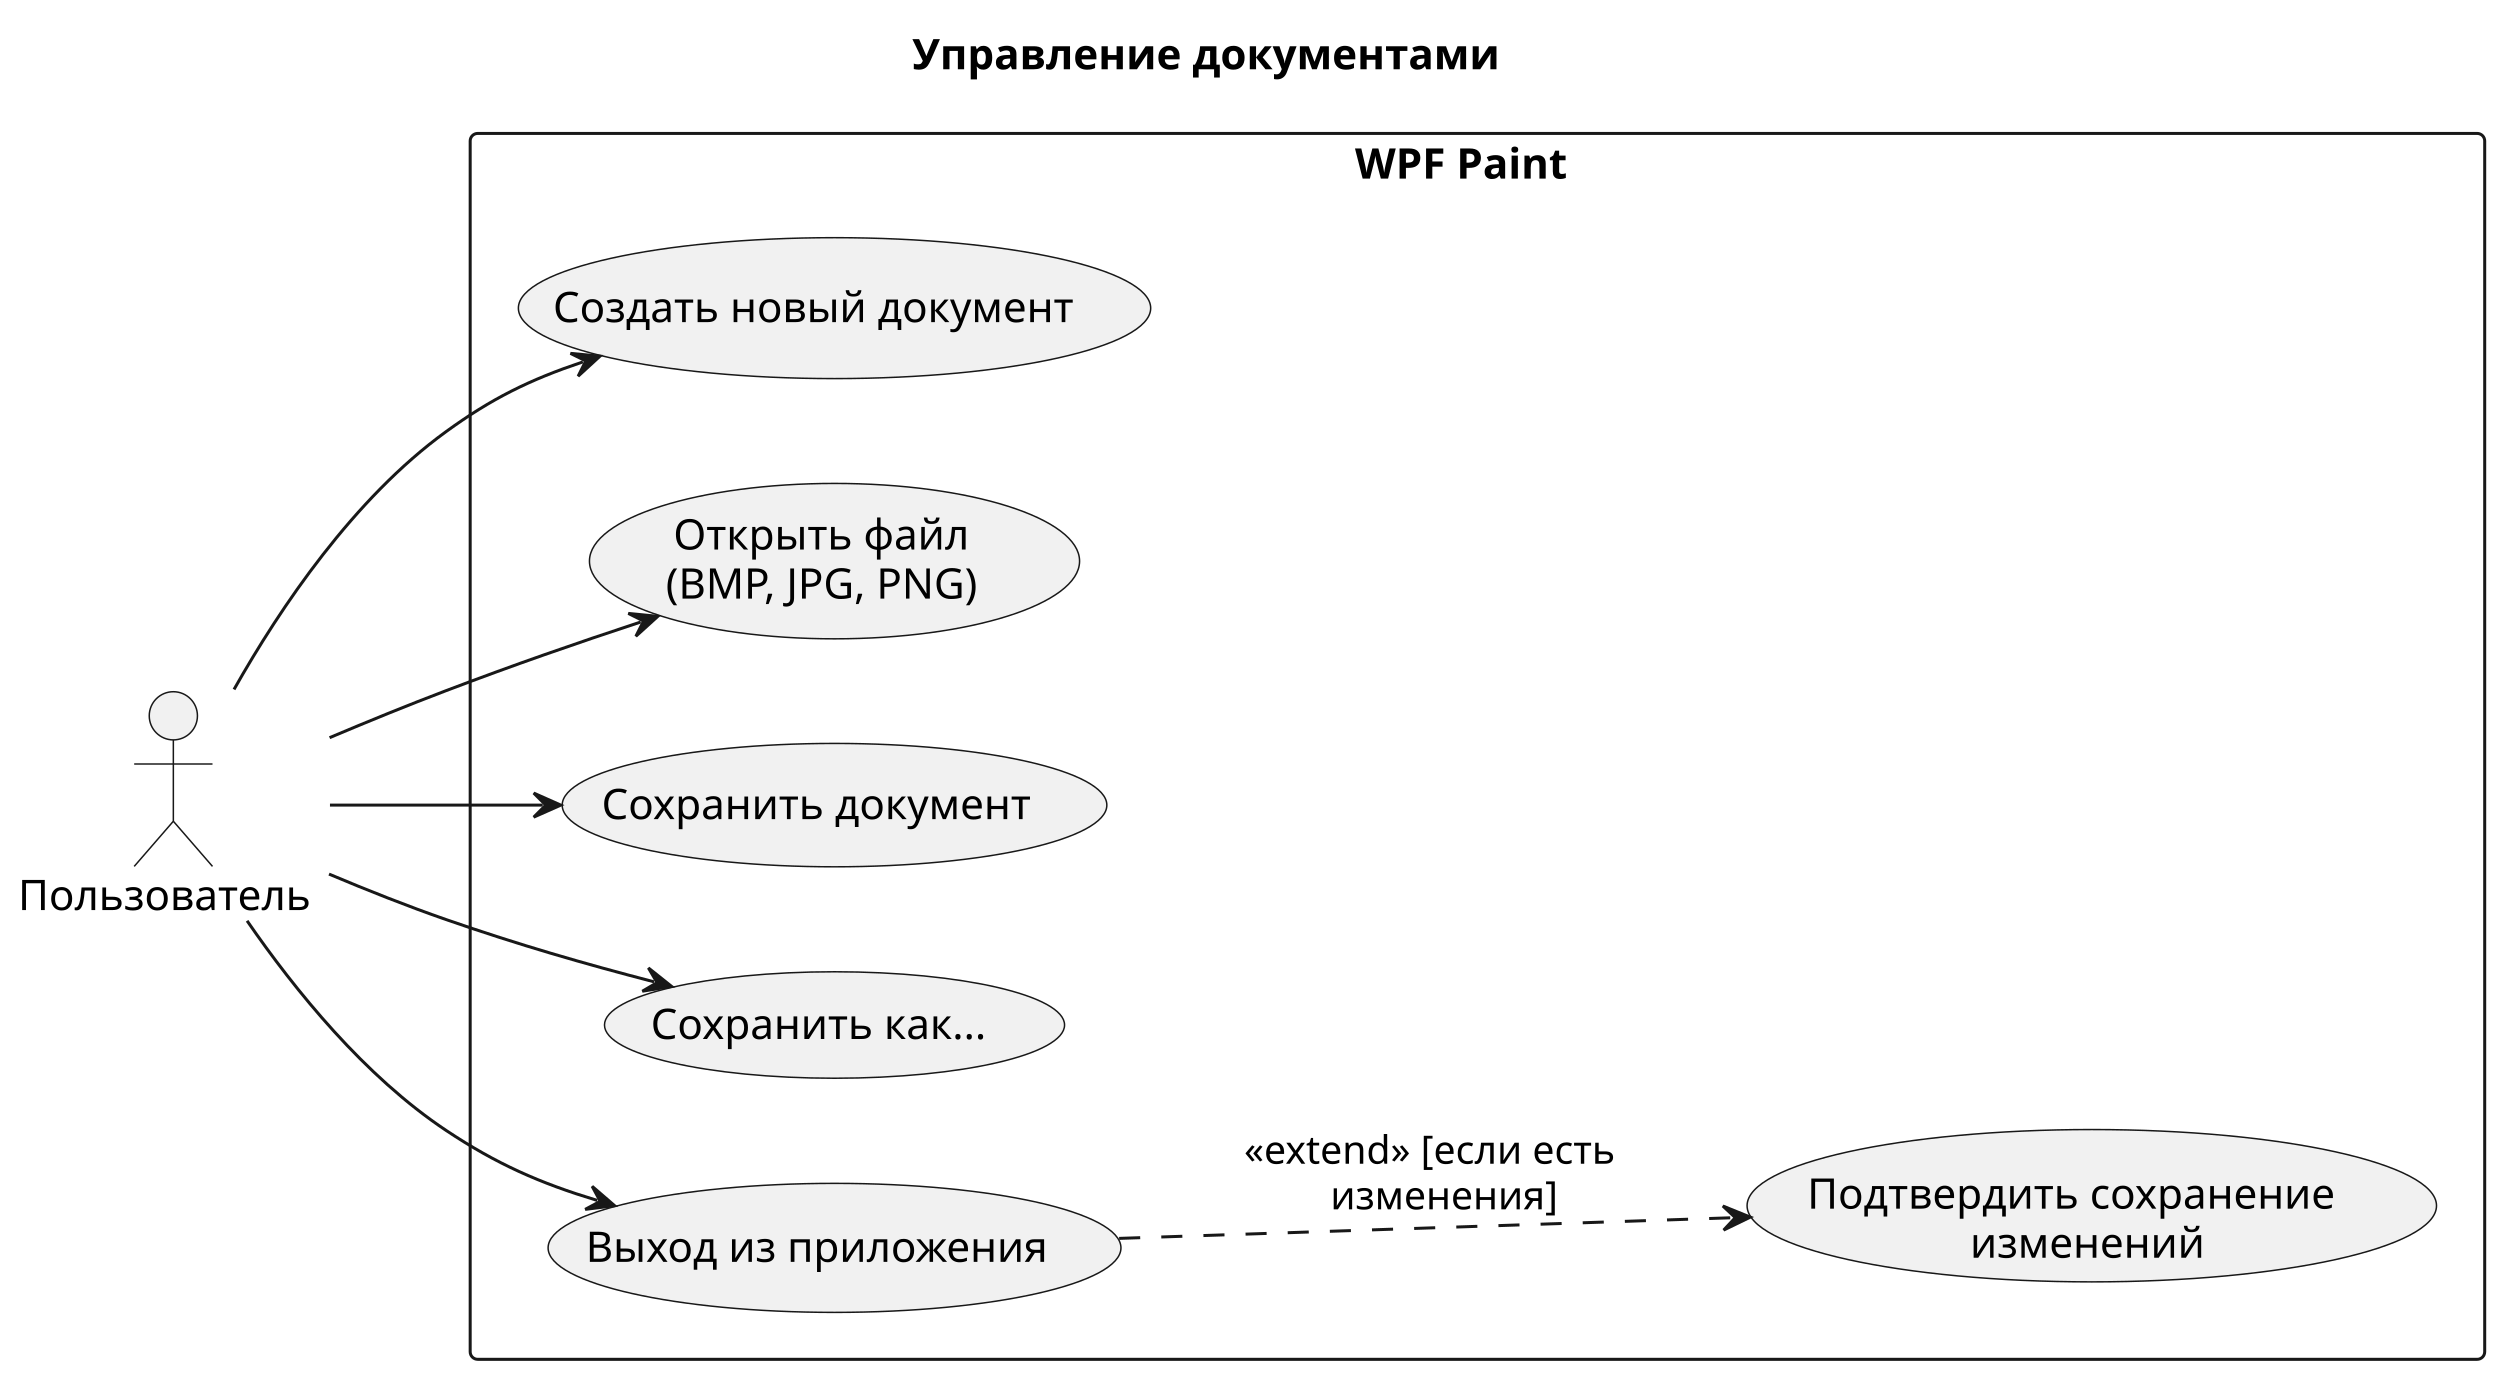
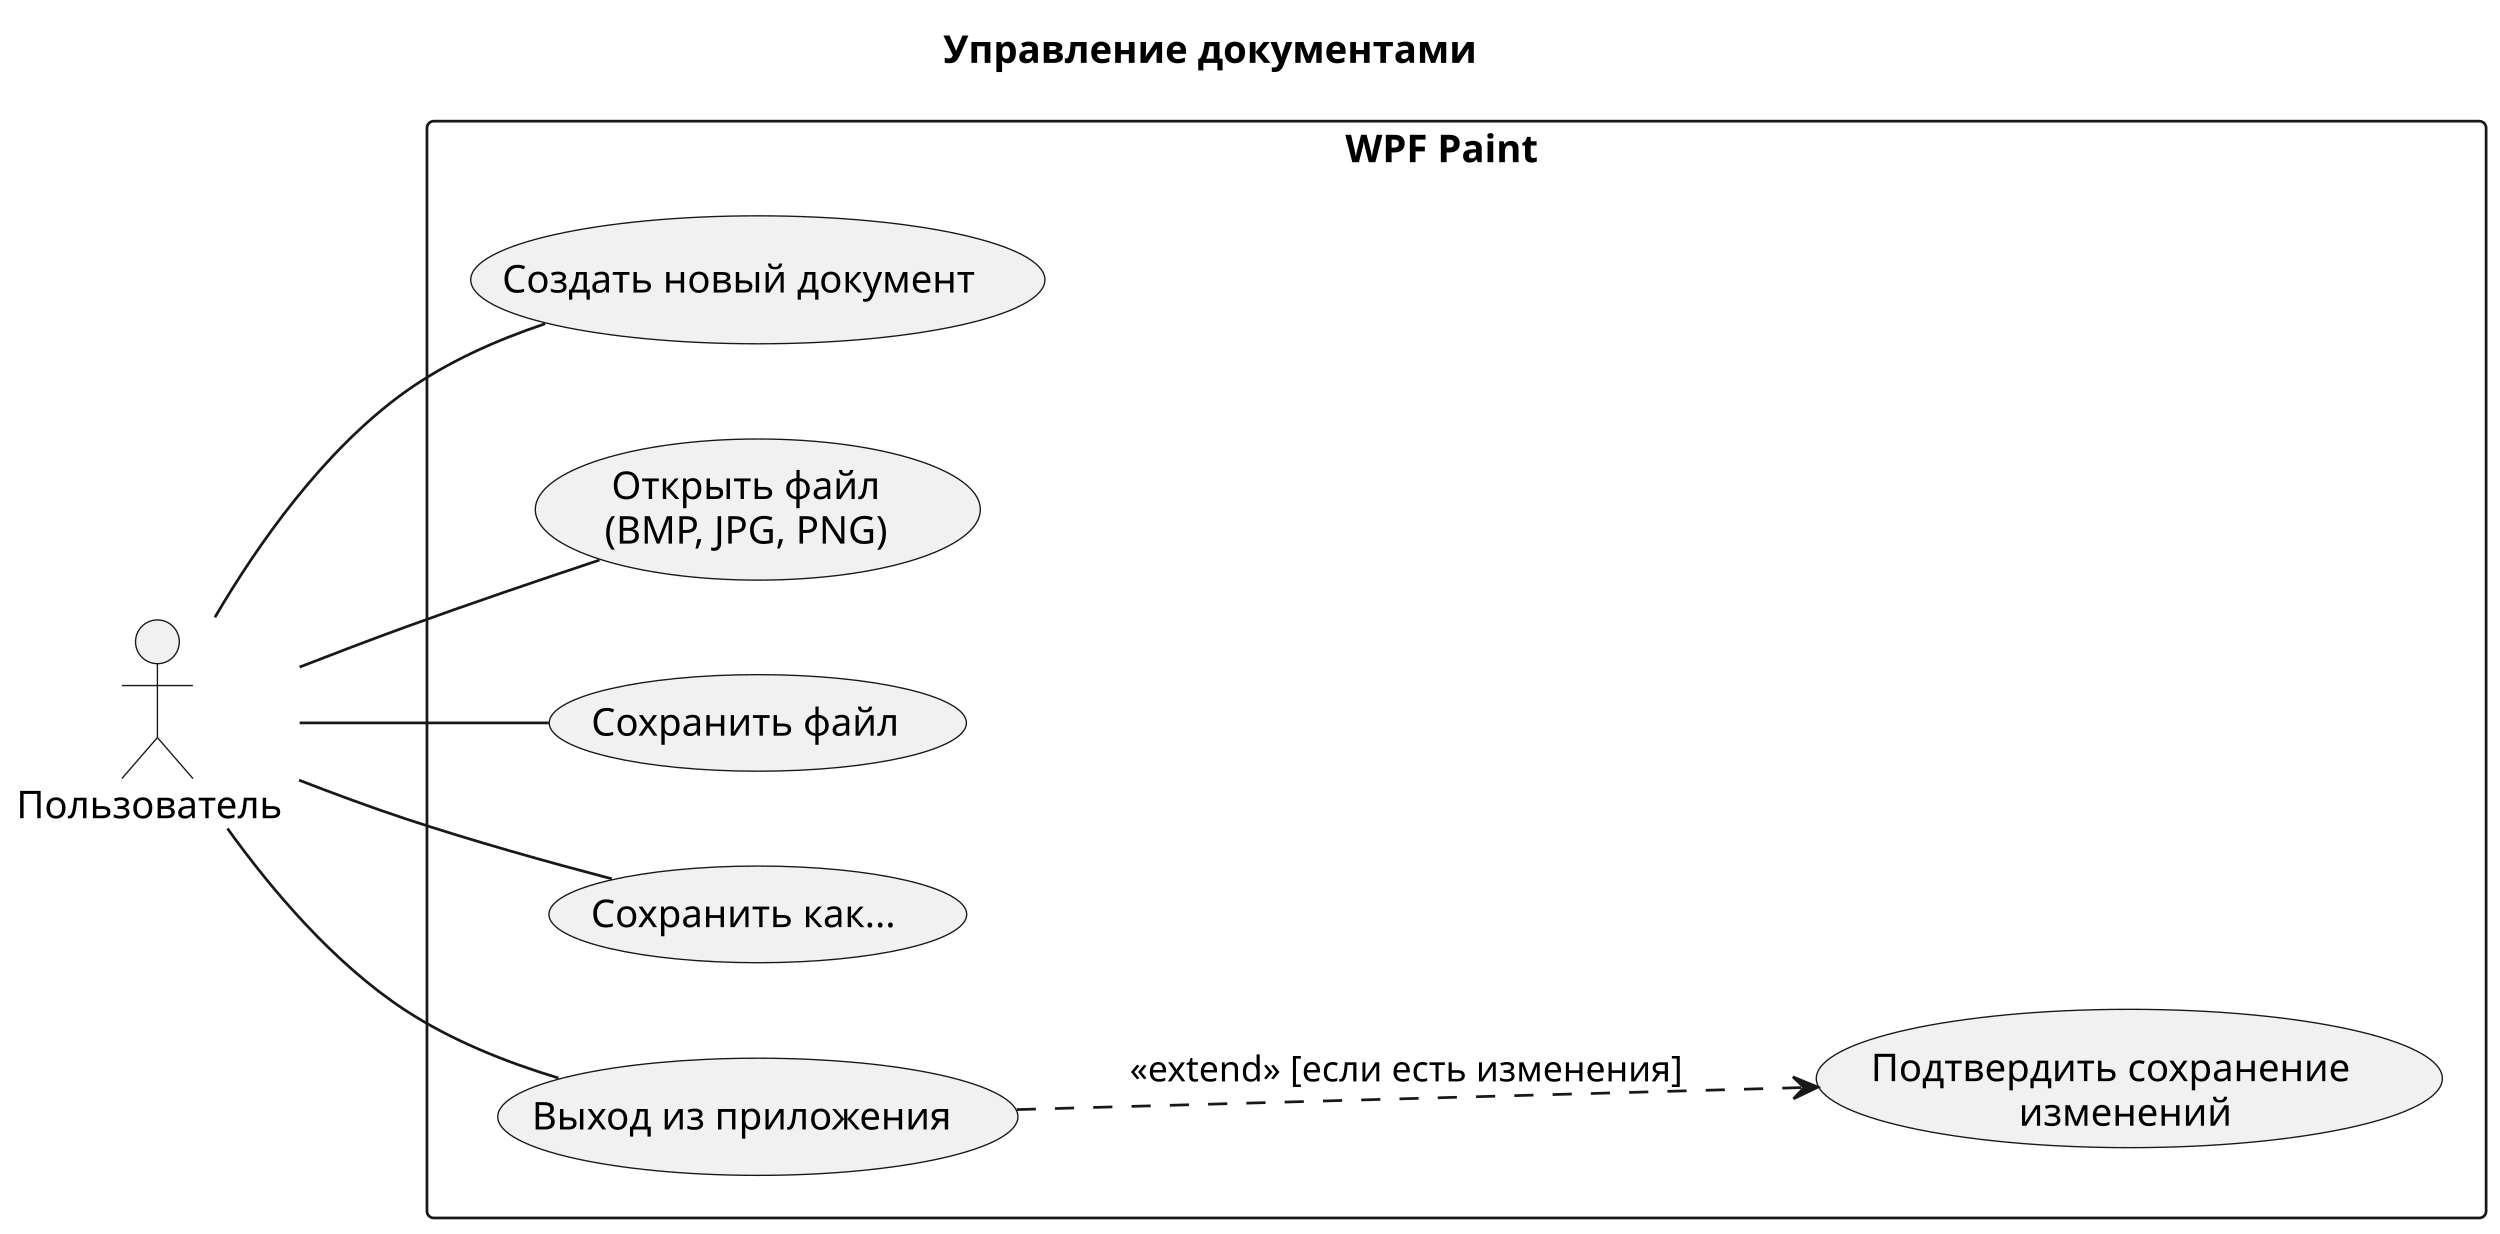
- <svg xmlns="http://www.w3.org/2000/svg" contentStyleType="text/css" data-diagram-type="DESCRIPTION" height="457px" preserveAspectRatio="none" style="width:830px;height:457px;background:#FFFFFF;" version="1.1" viewBox="0 0 830 457" width="830px" zoomAndPan="magnify">
+ <svg xmlns="http://www.w3.org/2000/svg" contentStyleType="text/css" data-diagram-type="DESCRIPTION" height="451px" preserveAspectRatio="none" style="width:914px;height:451px;background:#FFFFFF;" version="1.1" viewBox="0 0 914 451" width="914px" zoomAndPan="magnify">
  <defs />
  <g>
    <g class="title" data-source-line="1">
-       <text fill="#000000" font-family="sans-serif" font-size="14" font-weight="bold" lengthAdjust="spacing" textLength="211.374" x="302.773" y="22.995">Управление документами</text>
+       <text fill="#000000" font-family="sans-serif" font-size="14" font-weight="bold" lengthAdjust="spacing" textLength="211.374" x="344.773" y="22.995">Управление документами</text>
    </g>
    <g class="cluster" data-qualified-name="WPF Paint" data-source-line="6" id="ent0003">
-       <rect fill="none" height="407" rx="2.5" ry="2.5" style="stroke:#181818;stroke-width:1;" width="668.82" x="156.1" y="44.297" />
-       <text fill="#000000" font-family="sans-serif" font-size="14" font-weight="bold" lengthAdjust="spacing" textLength="81.307" x="449.857" y="59.292">WPF Paint</text>
+       <rect fill="none" height="401" rx="2.5" ry="2.5" style="stroke:#181818;stroke-width:1;" width="752.82" x="156.1" y="44.297" />
+       <text fill="#000000" font-family="sans-serif" font-size="14" font-weight="bold" lengthAdjust="spacing" textLength="81.307" x="491.857" y="59.292">WPF Paint</text>
    </g>
    <g class="entity" data-qualified-name="WPF Paint.UC_New" data-source-line="7" id="ent0004">
      <ellipse cx="277.065" cy="102.3" fill="#F1F1F1" rx="104.965" ry="23.393" style="stroke:#181818;stroke-width:0.5;" />
      <text fill="#000000" font-family="sans-serif" font-size="14" lengthAdjust="spacing" textLength="186.942" x="183.594" y="106.948">Создать новый документ</text>
    </g>
    <g class="entity" data-qualified-name="WPF Paint.UC_Open" data-source-line="8" id="ent0005">
      <ellipse cx="277.059" cy="186.294" fill="#F1F1F1" rx="81.359" ry="25.797" style="stroke:#181818;stroke-width:0.5;" />
      <text fill="#000000" font-family="sans-serif" font-size="14" lengthAdjust="spacing" textLength="107.023" x="223.547" y="182.437">Открыть файл</text>
      <text fill="#000000" font-family="sans-serif" font-size="14" lengthAdjust="spacing" textLength="112.034" x="221.042" y="198.734">(BMP, JPG, PNG)</text>
    </g>
    <g class="entity" data-qualified-name="WPF Paint.UC_Save" data-source-line="9" id="ent0006">
-       <ellipse cx="277.061" cy="267.299" fill="#F1F1F1" rx="90.411" ry="20.482" style="stroke:#181818;stroke-width:0.5;" />
-       <text fill="#000000" font-family="sans-serif" font-size="14" lengthAdjust="spacing" textLength="154.67" x="199.726" y="271.947">Сохранить документ</text>
+       <ellipse cx="277.06" cy="264.301" fill="#F1F1F1" rx="76.27" ry="17.654" style="stroke:#181818;stroke-width:0.5;" />
+       <text fill="#000000" font-family="sans-serif" font-size="14" lengthAdjust="spacing" textLength="121.796" x="216.162" y="268.949">Сохранить файл</text>
    </g>
    <g class="entity" data-qualified-name="WPF Paint.UC_SaveAs" data-source-line="10" id="ent0007">
-       <ellipse cx="277.062" cy="340.301" fill="#F1F1F1" rx="76.372" ry="17.674" style="stroke:#181818;stroke-width:0.5;" />
-       <text fill="#000000" font-family="sans-serif" font-size="14" lengthAdjust="spacing" textLength="122.042" x="216.041" y="344.95">Сохранить как...</text>
+       <ellipse cx="277.062" cy="334.301" fill="#F1F1F1" rx="76.372" ry="17.674" style="stroke:#181818;stroke-width:0.5;" />
+       <text fill="#000000" font-family="sans-serif" font-size="14" lengthAdjust="spacing" textLength="122.042" x="216.041" y="338.95">Сохранить как...</text>
    </g>
    <g class="entity" data-qualified-name="WPF Paint.UC_Exit" data-source-line="11" id="ent0008">
-       <ellipse cx="277.064" cy="414.296" fill="#F1F1F1" rx="95.094" ry="21.419" style="stroke:#181818;stroke-width:0.5;" />
-       <text fill="#000000" font-family="sans-serif" font-size="14" lengthAdjust="spacing" textLength="165.184" x="194.472" y="418.944">Выход из приложения</text>
+       <ellipse cx="277.064" cy="408.296" fill="#F1F1F1" rx="95.094" ry="21.419" style="stroke:#181818;stroke-width:0.5;" />
+       <text fill="#000000" font-family="sans-serif" font-size="14" lengthAdjust="spacing" textLength="165.184" x="194.472" y="412.944">Выход из приложения</text>
    </g>
    <g class="entity" data-qualified-name="WPF Paint.UC_Confirm" data-source-line="13" id="ent0009">
-       <ellipse cx="694.476" cy="400.296" fill="#F1F1F1" rx="114.446" ry="25.289" style="stroke:#181818;stroke-width:0.5;" />
-       <text fill="#000000" font-family="sans-serif" font-size="14" lengthAdjust="spacing" textLength="188.959" x="599.997" y="401.271">Подтвердить сохранение</text>
-       <text fill="#000000" font-family="sans-serif" font-size="14" lengthAdjust="spacing" textLength="80.835" x="654.059" y="417.568">изменений</text>
+       <ellipse cx="778.476" cy="394.296" fill="#F1F1F1" rx="114.446" ry="25.289" style="stroke:#181818;stroke-width:0.5;" />
+       <text fill="#000000" font-family="sans-serif" font-size="14" lengthAdjust="spacing" textLength="188.959" x="683.997" y="395.271">Подтвердить сохранение</text>
+       <text fill="#000000" font-family="sans-serif" font-size="14" lengthAdjust="spacing" textLength="80.835" x="738.059" y="411.568">изменений</text>
    </g>
    <g class="entity" data-qualified-name="............" data-source-line="4" id="ent0002">
-       <ellipse cx="57.55" cy="237.647" fill="#F1F1F1" rx="8" ry="8" style="stroke:#181818;stroke-width:0.5;" />
-       <path d="M57.55,245.647 L57.55,272.647 M44.55,253.647 L70.55,253.647 M57.55,272.647 L44.55,287.647 M57.55,272.647 L70.55,287.647" fill="none" style="stroke:#181818;stroke-width:0.5;" />
-       <text fill="#000000" font-family="sans-serif" font-size="14" lengthAdjust="spacing" textLength="103.1" x="6" y="302.142">Пользователь</text>
+       <ellipse cx="57.55" cy="234.647" fill="#F1F1F1" rx="8" ry="8" style="stroke:#181818;stroke-width:0.5;" />
+       <path d="M57.55,242.647 L57.55,269.647 M44.55,250.647 L70.55,250.647 M57.55,269.647 L44.55,284.647 M57.55,269.647 L70.55,284.647" fill="none" style="stroke:#181818;stroke-width:0.5;" />
+       <text fill="#000000" font-family="sans-serif" font-size="14" lengthAdjust="spacing" textLength="103.1" x="6" y="299.142">Пользователь</text>
    </g>
-     <g class="link" data-entity-1="ent0002" data-entity-2="ent0004" data-link-type="dependency" data-source-line="16" id="lnk10">
-       <path d="M77.69,228.897 C93.2,201.427 117.47,165.517 148.1,143.297 C163.2,132.337 175.681,126.135 193.511,120.155" fill="none" id="Пользователь-to-UC_New" style="stroke:#181818;stroke-width:1;" />
-       <polygon fill="#181818" points="199.2,118.247,189.395,117.316,194.459,119.837,191.939,124.901,199.2,118.247" style="stroke:#181818;stroke-width:1;" />
+     <g class="link" data-entity-1="ent0002" data-entity-2="ent0004" data-link-type="association" data-source-line="16" id="lnk10">
+       <path d="M78.56,225.697 C94.2,199.047 118.26,164.687 148.1,143.297 C163.27,132.427 181.45,124.347 199.29,118.367" fill="none" id="Пользователь-UC_New" style="stroke:#181818;stroke-width:1;" />
    </g>
-     <g class="link" data-entity-1="ent0002" data-entity-2="ent0005" data-link-type="dependency" data-source-line="17" id="lnk11">
-       <path d="M109.42,244.907 C121.99,239.597 135.47,234.087 148.1,229.297 C170.89,220.647 190.582,213.807 212.702,206.507" fill="none" id="Пользователь-to-UC_Open" style="stroke:#181818;stroke-width:1;" />
-       <polygon fill="#181818" points="218.4,204.627,208.6,203.649,213.652,206.194,211.107,211.246,218.4,204.627" style="stroke:#181818;stroke-width:1;" />
+     <g class="link" data-entity-1="ent0002" data-entity-2="ent0005" data-link-type="association" data-source-line="17" id="lnk11">
+       <path d="M109.53,243.877 C122.1,238.987 135.55,233.857 148.1,229.297 C171.23,220.897 196.91,212.157 219.16,204.757" fill="none" id="Пользователь-UC_Open" style="stroke:#181818;stroke-width:1;" />
    </g>
-     <g class="link" data-entity-1="ent0002" data-entity-2="ent0006" data-link-type="dependency" data-source-line="18" id="lnk12">
-       <path d="M109.55,267.297 C132.4,267.297 154.05,267.297 180.19,267.297" fill="none" id="Пользователь-to-UC_Save" style="stroke:#181818;stroke-width:1;" />
-       <polygon fill="#181818" points="186.19,267.297,177.19,263.297,181.19,267.297,177.19,271.297,186.19,267.297" style="stroke:#181818;stroke-width:1;" />
+     <g class="link" data-entity-1="ent0002" data-entity-2="ent0006" data-link-type="association" data-source-line="18" id="lnk12">
+       <path d="M109.55,264.297 C136.67,264.297 170.54,264.297 200.65,264.297" fill="none" id="Пользователь-UC_Save" style="stroke:#181818;stroke-width:1;" />
    </g>
-     <g class="link" data-entity-1="ent0002" data-entity-2="ent0007" data-link-type="dependency" data-source-line="19" id="lnk13">
-       <path d="M109.23,290.197 C121.8,295.497 135.34,300.867 148.1,305.297 C172.36,313.717 193.953,319.936 217.163,325.976" fill="none" id="Пользователь-to-UC_SaveAs" style="stroke:#181818;stroke-width:1;" />
-       <polygon fill="#181818" points="222.97,327.487,215.268,321.349,218.131,326.228,213.253,329.091,222.97,327.487" style="stroke:#181818;stroke-width:1;" />
+     <g class="link" data-entity-1="ent0002" data-entity-2="ent0007" data-link-type="association" data-source-line="19" id="lnk13">
+       <path d="M109.35,285.227 C121.92,290.107 135.42,295.097 148.1,299.297 C172.7,307.447 200.39,315.187 223.7,321.317" fill="none" id="Пользователь-UC_SaveAs" style="stroke:#181818;stroke-width:1;" />
    </g>
-     <g class="link" data-entity-1="ent0002" data-entity-2="ent0008" data-link-type="dependency" data-source-line="20" id="lnk14">
-       <path d="M82.03,305.707 C98.01,328.897 121.13,357.347 148.1,375.297 C164.82,386.427 179.117,392.751 198.307,398.551" fill="none" id="Пользователь-to-UC_Exit" style="stroke:#181818;stroke-width:1;" />
-       <polygon fill="#181818" points="204.05,400.287,196.592,393.854,199.264,398.84,194.278,401.512,204.05,400.287" style="stroke:#181818;stroke-width:1;" />
+     <g class="link" data-entity-1="ent0002" data-entity-2="ent0008" data-link-type="association" data-source-line="20" id="lnk14">
+       <path d="M83.16,302.897 C99.19,325.207 121.95,352.157 148.1,369.297 C164.9,380.307 184.96,388.337 204.15,394.127" fill="none" id="Пользователь-UC_Exit" style="stroke:#181818;stroke-width:1;" />
    </g>
    <g class="link" data-entity-1="ent0008" data-entity-2="ent0009" data-link-type="dependency" data-source-line="22" id="lnk15">
-       <path d="M371.55,411.147 C433.64,409.057 509.483,406.499 575.113,404.289" fill="none" id="UC_Exit-to-UC_Confirm" style="stroke:#181818;stroke-width:1;stroke-dasharray:7,7;" />
-       <polygon fill="#181818" points="581.11,404.087,571.981,400.392,576.113,404.255,572.25,408.387,581.11,404.087" style="stroke:#181818;stroke-width:1;" />
-       <text fill="#000000" font-family="sans-serif" font-size="13" lengthAdjust="spacing" textLength="136.805" x="413.03" y="386.364">«extend» [если есть</text>
-       <text fill="#000000" font-family="sans-serif" font-size="13" lengthAdjust="spacing" textLength="79.504" x="441.68" y="401.497">изменения]</text>
+       <path d="M371.71,405.667 C454.74,403.347 570.212,400.105 658.592,397.625" fill="none" id="UC_Exit-to-UC_Confirm" style="stroke:#181818;stroke-width:1;stroke-dasharray:7,7;" />
+       <polygon fill="#181818" points="664.59,397.457,655.481,393.711,659.592,397.597,655.706,401.708,664.59,397.457" style="stroke:#181818;stroke-width:1;" />
+       <text fill="#000000" font-family="sans-serif" font-size="13" lengthAdjust="spacing" textLength="220.441" x="413.03" y="395.364">«extend» [если есть изменения]</text>
    </g>
  </g>
</svg>
